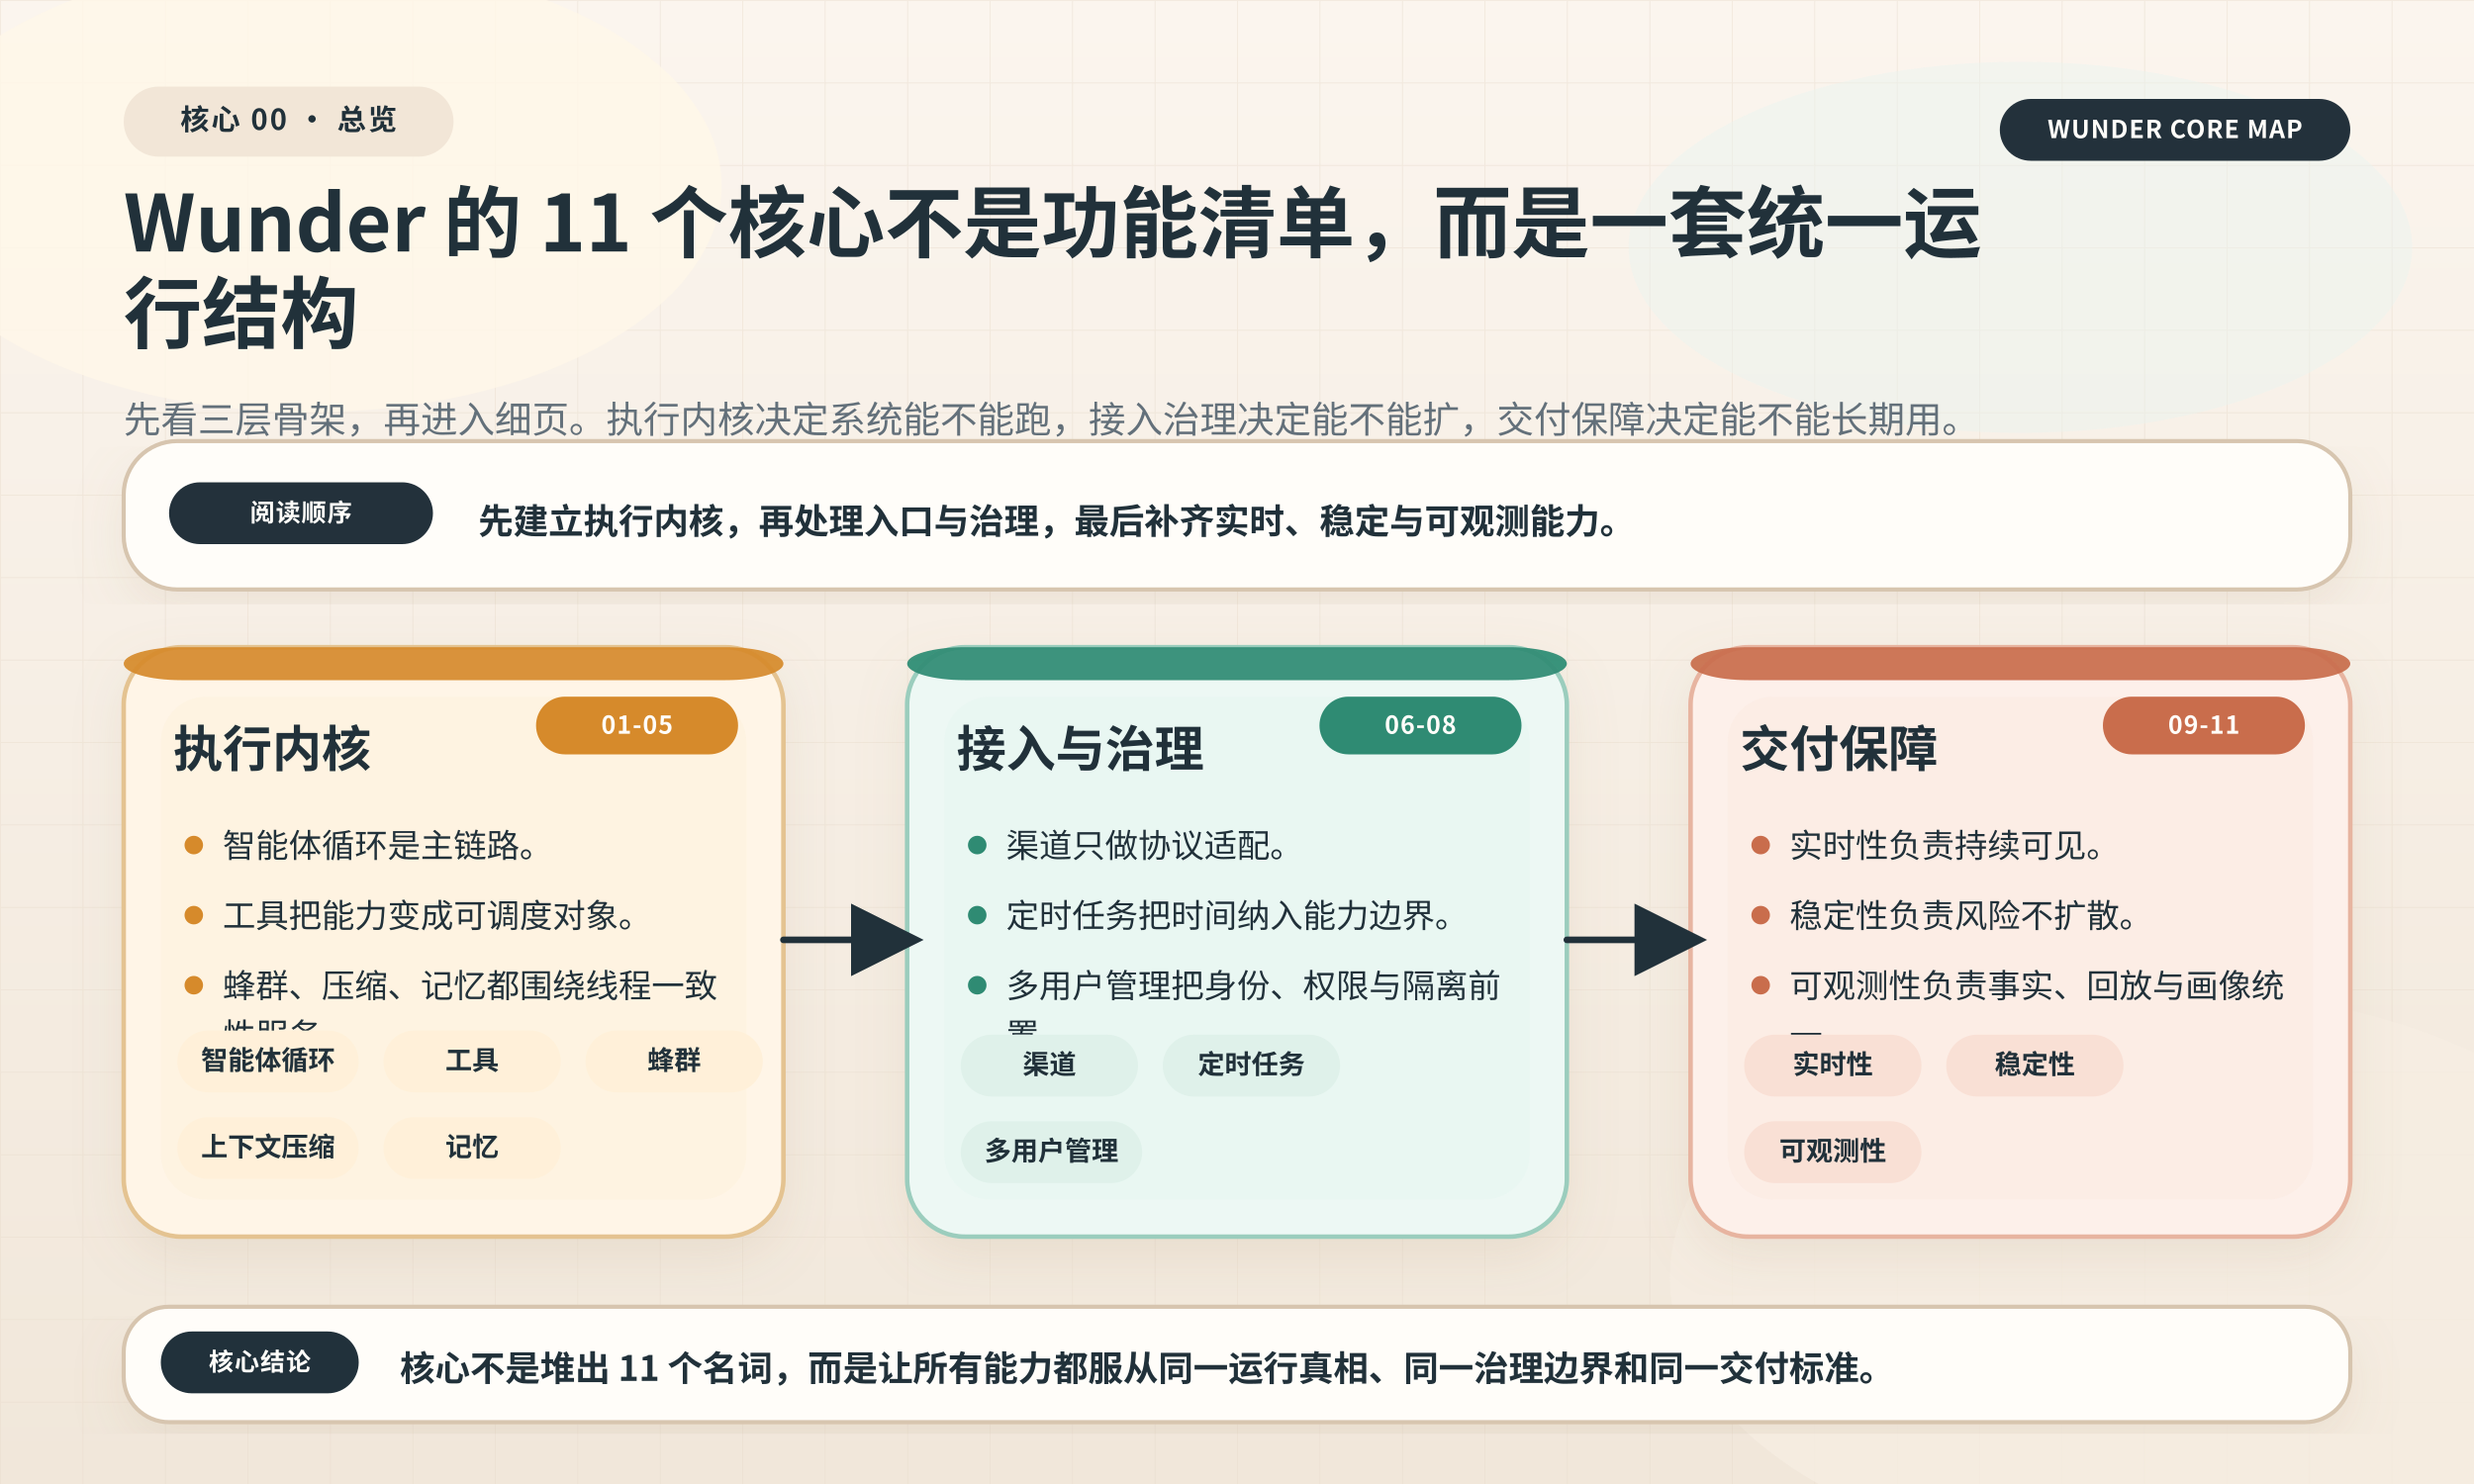
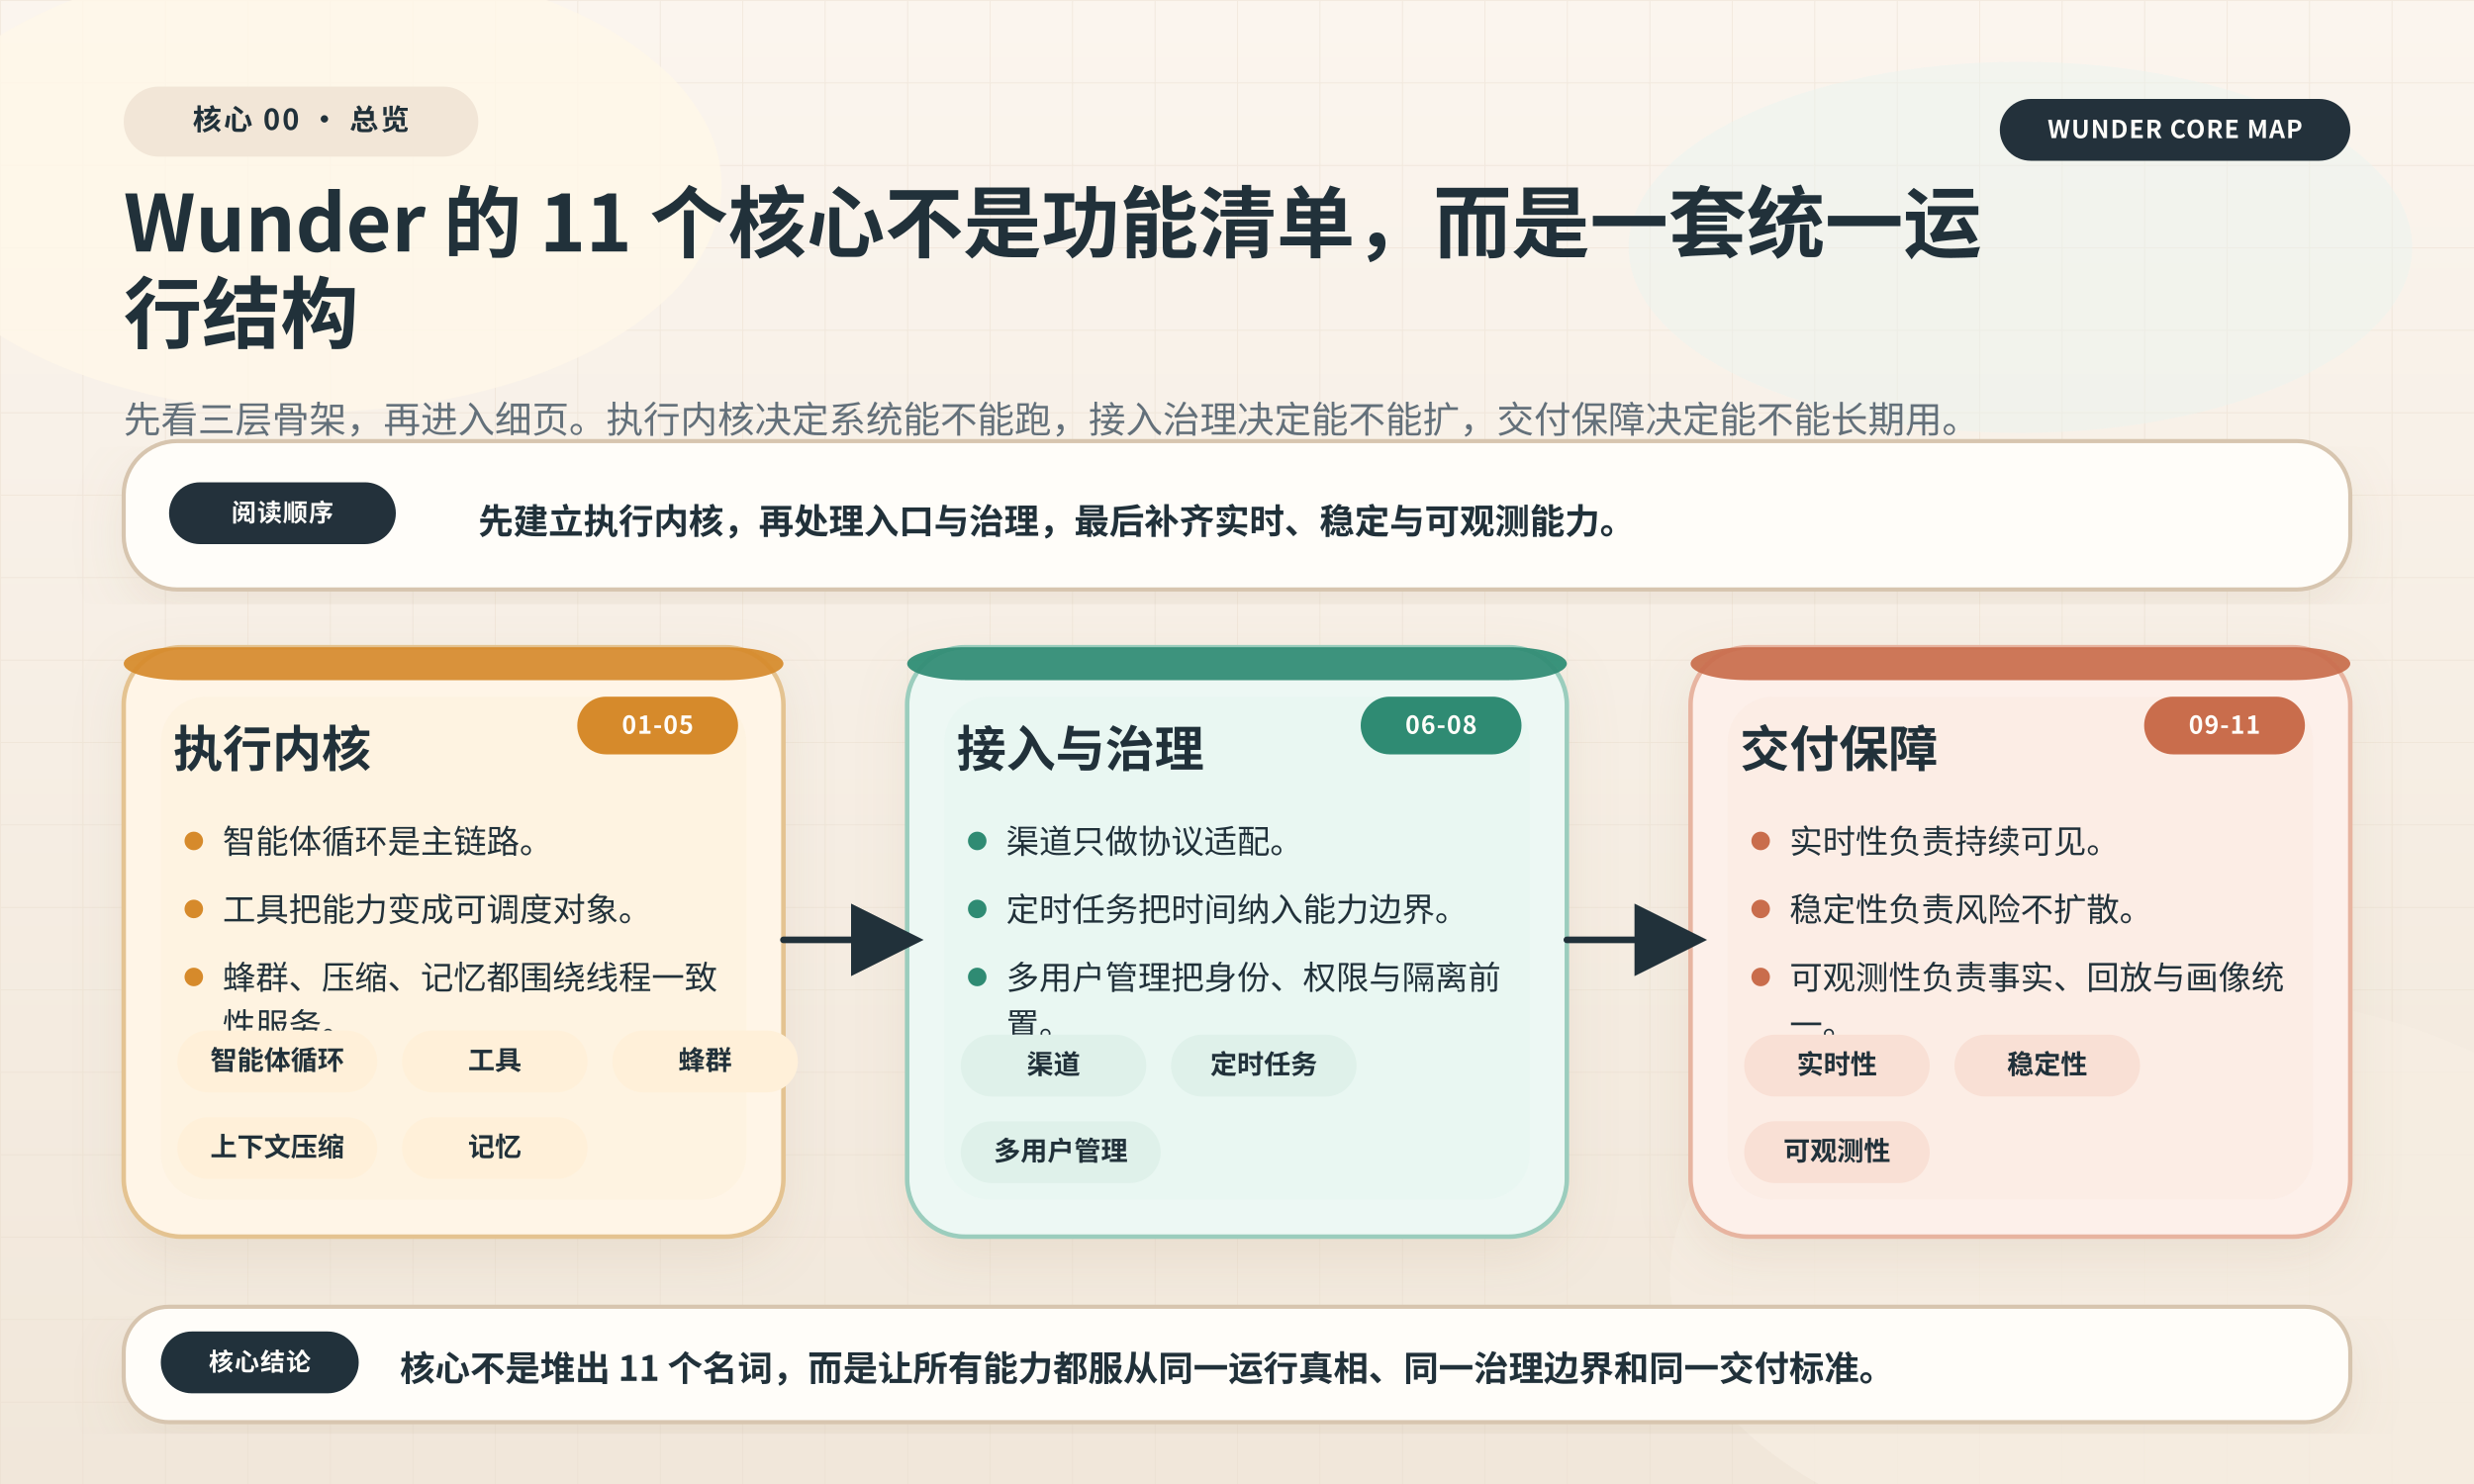
<svg xmlns="http://www.w3.org/2000/svg" width="1200" height="720" viewBox="0 0 1200 720">
  <style>
  .title { font: 700 38px "Microsoft YaHei", "PingFang SC", "Noto Sans CJK SC", sans-serif; fill: #21313A; }
  .subtitle { font: 400 18px "Microsoft YaHei", "PingFang SC", "Noto Sans CJK SC", sans-serif; fill: #63707A; }
  .eyebrow { font: 700 14px "Microsoft YaHei", "PingFang SC", "Noto Sans CJK SC", sans-serif; fill: #21313A; letter-spacing: 1px; }
  .badge { font: 700 13px "Microsoft YaHei", "PingFang SC", "Noto Sans CJK SC", sans-serif; fill: #21313A; }
  .card-title { font: 700 24px "Microsoft YaHei", "PingFang SC", "Noto Sans CJK SC", sans-serif; fill: #21313A; }
  .card-body { font: 400 16px "Microsoft YaHei", "PingFang SC", "Noto Sans CJK SC", sans-serif; fill: #21313A; }
  .small { font: 400 14px "Microsoft YaHei", "PingFang SC", "Noto Sans CJK SC", sans-serif; fill: #63707A; }
  .center-title { font: 700 26px "Microsoft YaHei", "PingFang SC", "Noto Sans CJK SC", sans-serif; fill: #21313A; }
  .center-body { font: 400 16px "Microsoft YaHei", "PingFang SC", "Noto Sans CJK SC", sans-serif; fill: #21313A; }
  .ribbon { font: 700 17px "Microsoft YaHei", "PingFang SC", "Noto Sans CJK SC", sans-serif; fill: #21313A; }
  .tag { font: 700 12px "Microsoft YaHei", "PingFang SC", "Noto Sans CJK SC", sans-serif; fill: #FFFDF9; letter-spacing: 0.5px; }
  .flow { stroke: #21313A; stroke-width: 3.2; fill: none; stroke-linecap: round; stroke-linejoin: round; marker-end: url(#arrow); }
  .flow-soft { stroke: #63707A; stroke-width: 2.6; fill: none; stroke-linecap: round; stroke-linejoin: round; marker-end: url(#arrow-soft); }
  .dash { stroke-dasharray: 8 8; }
</style>
  <defs>
    <linearGradient id="bg-grad" x1="0" y1="0" x2="0" y2="1">
      <stop offset="0%" stop-color="#FBF5EE" />
      <stop offset="100%" stop-color="#F1E7DA" />
    </linearGradient>
    <filter id="shadow" x="-10%" y="-10%" width="120%" height="120%">
      <feDropShadow dx="0" dy="10" stdDeviation="12" flood-color="#B39C82" flood-opacity="0.16" />
    </filter>
    <pattern id="grid" width="40" height="40" patternUnits="userSpaceOnUse">
      <path d="M 40 0 L 0 0 0 40" fill="none" stroke="#E8DCCD" stroke-width="1" />
    </pattern>
    <marker id="arrow" markerWidth="11" markerHeight="11" refX="8.5" refY="5.5" orient="auto">
      <path d="M0,0 L11,5.5 L0,11 z" fill="#21313A" />
    </marker>
    <marker id="arrow-soft" markerWidth="10" markerHeight="10" refX="8" refY="5" orient="auto">
      <path d="M0,0 L10,5 L0,10 z" fill="#63707A" />
    </marker>
  </defs>
  <rect x="0" y="0" width="1200" height="720" fill="url(#bg-grad)" />
  <rect x="0" y="0" width="1200" height="720" fill="url(#grid)" opacity="0.45" />
  <ellipse cx="150" cy="90" rx="200" ry="110" fill="#FFF7E8" opacity="0.8" />
  <ellipse cx="1050" cy="620" rx="240" ry="140" fill="#F7EEE3" opacity="0.7" />
  <ellipse cx="980" cy="120" rx="190" ry="90" fill="#E8F4F0" opacity="0.45" />
-   <rect x="60" y="42" width="160" height="34" rx="17" ry="17" fill="#F2E6D7" />
-   <text x="140.0" y="63.0" class="eyebrow" text-anchor="middle" fill="#21313A">核心 00 · 总览</text>
+   <rect x="60" y="42" width="172" height="34" rx="17" ry="17" fill="#F2E6D7" />
+   <text x="146.0" y="63.0" class="eyebrow" text-anchor="middle" fill="#21313A">核心 00 · 总览</text>
  <text x="60" y="122" class="title" text-anchor="start">
    <tspan x="60" dy="0">Wunder 的 11 个核心不是功能清单，而是一套统一运</tspan>
    <tspan x="60" dy="44">行结构</tspan>
  </text>
  <text x="60" y="210" class="subtitle" text-anchor="start">
    <tspan x="60" dy="0">先看三层骨架，再进入细页。执行内核决定系统能不能跑，接入治理决定能不能扩，交付保障决定能不能长期用。</tspan>
  </text>
  <rect x="970" y="48" width="170" height="30" rx="15" ry="15" fill="#23313B" />
  <text x="1055.0" y="67.0" class="tag" text-anchor="middle" fill="#FFFDF9">WUNDER CORE MAP</text>
  <rect x="60" y="214" width="1080" height="72" rx="26" ry="26" fill="#FFFDF9" stroke="#D7C5AF" stroke-width="2" filter="url(#shadow)" />
-   <rect x="82" y="234" width="128" height="30" rx="15" ry="15" fill="#23313B" />
-   <text x="146.0" y="253.0" class="tag" text-anchor="middle" fill="#FFFDF9">阅读顺序</text>
+   <rect x="82" y="234" width="110" height="30" rx="15" ry="15" fill="#23313B" />
+   <text x="137.0" y="253.0" class="tag" text-anchor="middle" fill="#FFFDF9">阅读顺序</text>
  <text x="232" y="259" class="ribbon" text-anchor="start">
    <tspan x="232" dy="0">先建立执行内核，再处理入口与治理，最后补齐实时、稳定与可观测能力。</tspan>
  </text>
  <g filter="url(#shadow)">
    <rect x="60" y="314" width="320" height="286" rx="28" ry="28" fill="#FFF5E7" stroke="#E4C391" stroke-width="2.2" />
    <rect x="60" y="314" width="320" height="16" rx="28" ry="28" fill="#D68A2B" opacity="0.92" />
    <rect x="78" y="338" width="284" height="244" rx="22" ry="22" fill="#FDF1DD" opacity="0.58" />
  </g>
-   <rect x="260" y="338" width="98" height="28" rx="14" ry="14" fill="#D68A2B" />
-   <text x="309.0" y="356.0" class="tag" text-anchor="middle" fill="#FFFDF9">01-05</text>
-   <text x="84" y="372" class="card-title" text-anchor="start">
+   <rect x="280" y="338" width="78" height="28" rx="14" ry="14" fill="#D68A2B" />
+   <text x="319.0" y="356.0" class="tag" text-anchor="middle" fill="#FFFDF9">01-05</text>
+   <text x="84" y="372" class="card-title" text-anchor="start" style="font-size:24px">
    <tspan x="84" dy="0">执行内核</tspan>
  </text>
-   <circle cx="94" cy="410" r="4.5" fill="#D68A2B" />
-   <text x="108" y="416" class="card-body" text-anchor="start">
+   <circle cx="94" cy="408" r="4.5" fill="#D68A2B" />
+   <text x="108" y="414" class="card-body" text-anchor="start" style="font-size:16px">
    <tspan x="108" dy="0">智能体循环是主链路。</tspan>
  </text>
-   <circle cx="94" cy="444" r="4.5" fill="#D68A2B" />
-   <text x="108" y="450" class="card-body" text-anchor="start">
+   <circle cx="94" cy="441" r="4.5" fill="#D68A2B" />
+   <text x="108" y="447" class="card-body" text-anchor="start" style="font-size:16px">
    <tspan x="108" dy="0">工具把能力变成可调度对象。</tspan>
  </text>
-   <circle cx="94" cy="478" r="4.5" fill="#D68A2B" />
-   <text x="108" y="484" class="card-body" text-anchor="start">
+   <circle cx="94" cy="474" r="4.5" fill="#D68A2B" />
+   <text x="108" y="480" class="card-body" text-anchor="start" style="font-size:16px">
    <tspan x="108" dy="0">蜂群、压缩、记忆都围绕线程一致</tspan>
-     <tspan x="108" dy="24">性服务。</tspan>
+     <tspan x="108" dy="23">性服务。</tspan>
  </text>
-   <rect x="86" y="500" width="88" height="30" rx="15" ry="15" fill="#FFF0D9" />
-   <text x="130.0" y="519.0" class="badge" text-anchor="middle" fill="#21313A">智能体循环</text>
-   <rect x="186" y="500" width="86" height="30" rx="15" ry="15" fill="#FFF0D9" />
-   <text x="229.0" y="519.0" class="badge" text-anchor="middle" fill="#21313A">工具</text>
-   <rect x="284" y="500" width="86" height="30" rx="15" ry="15" fill="#FFF0D9" />
-   <text x="327.0" y="519.0" class="badge" text-anchor="middle" fill="#21313A">蜂群</text>
-   <rect x="86" y="542" width="88" height="30" rx="15" ry="15" fill="#FFF0D9" />
-   <text x="130.0" y="561.0" class="badge" text-anchor="middle" fill="#21313A">上下文压缩</text>
-   <rect x="186" y="542" width="86" height="30" rx="15" ry="15" fill="#FFF0D9" />
-   <text x="229.0" y="561.0" class="badge" text-anchor="middle" fill="#21313A">记忆</text>
+   <rect x="86" y="500" width="97" height="30" rx="15" ry="15" fill="#FFF0D9" />
+   <text x="134.5" y="519.0" class="badge" text-anchor="middle" fill="#21313A">智能体循环</text>
+   <rect x="195" y="500" width="90" height="30" rx="15" ry="15" fill="#FFF0D9" />
+   <text x="240.0" y="519.0" class="badge" text-anchor="middle" fill="#21313A">工具</text>
+   <rect x="297" y="500" width="90" height="30" rx="15" ry="15" fill="#FFF0D9" />
+   <text x="342.0" y="519.0" class="badge" text-anchor="middle" fill="#21313A">蜂群</text>
+   <rect x="86" y="542" width="97" height="30" rx="15" ry="15" fill="#FFF0D9" />
+   <text x="134.5" y="561.0" class="badge" text-anchor="middle" fill="#21313A">上下文压缩</text>
+   <rect x="195" y="542" width="90" height="30" rx="15" ry="15" fill="#FFF0D9" />
+   <text x="240.0" y="561.0" class="badge" text-anchor="middle" fill="#21313A">记忆</text>
  <g filter="url(#shadow)">
    <rect x="440" y="314" width="320" height="286" rx="28" ry="28" fill="#EDF8F4" stroke="#9BCDBD" stroke-width="2.2" />
    <rect x="440" y="314" width="320" height="16" rx="28" ry="28" fill="#2F8B73" opacity="0.92" />
    <rect x="458" y="338" width="284" height="244" rx="22" ry="22" fill="#E7F6F1" opacity="0.58" />
  </g>
-   <rect x="640" y="338" width="98" height="28" rx="14" ry="14" fill="#2F8B73" />
-   <text x="689.0" y="356.0" class="tag" text-anchor="middle" fill="#FFFDF9">06-08</text>
-   <text x="464" y="372" class="card-title" text-anchor="start">
+   <rect x="660" y="338" width="78" height="28" rx="14" ry="14" fill="#2F8B73" />
+   <text x="699.0" y="356.0" class="tag" text-anchor="middle" fill="#FFFDF9">06-08</text>
+   <text x="464" y="372" class="card-title" text-anchor="start" style="font-size:24px">
    <tspan x="464" dy="0">接入与治理</tspan>
  </text>
-   <circle cx="474" cy="410" r="4.5" fill="#2F8B73" />
-   <text x="488" y="416" class="card-body" text-anchor="start">
+   <circle cx="474" cy="408" r="4.5" fill="#2F8B73" />
+   <text x="488" y="414" class="card-body" text-anchor="start" style="font-size:16px">
    <tspan x="488" dy="0">渠道只做协议适配。</tspan>
  </text>
-   <circle cx="474" cy="444" r="4.5" fill="#2F8B73" />
-   <text x="488" y="450" class="card-body" text-anchor="start">
+   <circle cx="474" cy="441" r="4.5" fill="#2F8B73" />
+   <text x="488" y="447" class="card-body" text-anchor="start" style="font-size:16px">
    <tspan x="488" dy="0">定时任务把时间纳入能力边界。</tspan>
  </text>
-   <circle cx="474" cy="478" r="4.5" fill="#2F8B73" />
-   <text x="488" y="484" class="card-body" text-anchor="start">
+   <circle cx="474" cy="474" r="4.5" fill="#2F8B73" />
+   <text x="488" y="480" class="card-body" text-anchor="start" style="font-size:16px">
    <tspan x="488" dy="0">多用户管理把身份、权限与隔离前</tspan>
-     <tspan x="488" dy="24">置。</tspan>
+     <tspan x="488" dy="23">置。</tspan>
  </text>
-   <rect x="466" y="502" width="86" height="30" rx="15" ry="15" fill="#DFF1EA" />
-   <text x="509.0" y="521.0" class="badge" text-anchor="middle" fill="#21313A">渠道</text>
-   <rect x="564" y="502" width="86" height="30" rx="15" ry="15" fill="#DFF1EA" />
-   <text x="607.0" y="521.0" class="badge" text-anchor="middle" fill="#21313A">定时任务</text>
-   <rect x="466" y="544" width="88" height="30" rx="15" ry="15" fill="#DFF1EA" />
-   <text x="510.0" y="563.0" class="badge" text-anchor="middle" fill="#21313A">多用户管理</text>
+   <rect x="466" y="502" width="90" height="30" rx="15" ry="15" fill="#DFF1EA" />
+   <text x="511.0" y="521.0" class="badge" text-anchor="middle" fill="#21313A">渠道</text>
+   <rect x="568" y="502" width="90" height="30" rx="15" ry="15" fill="#DFF1EA" />
+   <text x="613.0" y="521.0" class="badge" text-anchor="middle" fill="#21313A">定时任务</text>
+   <rect x="466" y="544" width="97" height="30" rx="15" ry="15" fill="#DFF1EA" />
+   <text x="514.5" y="563.0" class="badge" text-anchor="middle" fill="#21313A">多用户管理</text>
  <g filter="url(#shadow)">
    <rect x="820" y="314" width="320" height="286" rx="28" ry="28" fill="#FDF0EA" stroke="#E7B4A0" stroke-width="2.2" />
    <rect x="820" y="314" width="320" height="16" rx="28" ry="28" fill="#C96D4C" opacity="0.92" />
    <rect x="838" y="338" width="284" height="244" rx="22" ry="22" fill="#FBEAE2" opacity="0.58" />
  </g>
-   <rect x="1020" y="338" width="98" height="28" rx="14" ry="14" fill="#C96D4C" />
-   <text x="1069.0" y="356.0" class="tag" text-anchor="middle" fill="#FFFDF9">09-11</text>
-   <text x="844" y="372" class="card-title" text-anchor="start">
+   <rect x="1040" y="338" width="78" height="28" rx="14" ry="14" fill="#C96D4C" />
+   <text x="1079.0" y="356.0" class="tag" text-anchor="middle" fill="#FFFDF9">09-11</text>
+   <text x="844" y="372" class="card-title" text-anchor="start" style="font-size:24px">
    <tspan x="844" dy="0">交付保障</tspan>
  </text>
-   <circle cx="854" cy="410" r="4.5" fill="#C96D4C" />
-   <text x="868" y="416" class="card-body" text-anchor="start">
+   <circle cx="854" cy="408" r="4.5" fill="#C96D4C" />
+   <text x="868" y="414" class="card-body" text-anchor="start" style="font-size:16px">
    <tspan x="868" dy="0">实时性负责持续可见。</tspan>
  </text>
-   <circle cx="854" cy="444" r="4.5" fill="#C96D4C" />
-   <text x="868" y="450" class="card-body" text-anchor="start">
+   <circle cx="854" cy="441" r="4.5" fill="#C96D4C" />
+   <text x="868" y="447" class="card-body" text-anchor="start" style="font-size:16px">
    <tspan x="868" dy="0">稳定性负责风险不扩散。</tspan>
  </text>
-   <circle cx="854" cy="478" r="4.5" fill="#C96D4C" />
-   <text x="868" y="484" class="card-body" text-anchor="start">
+   <circle cx="854" cy="474" r="4.5" fill="#C96D4C" />
+   <text x="868" y="480" class="card-body" text-anchor="start" style="font-size:16px">
    <tspan x="868" dy="0">可观测性负责事实、回放与画像统</tspan>
-     <tspan x="868" dy="24">一。</tspan>
+     <tspan x="868" dy="23">一。</tspan>
  </text>
-   <rect x="846" y="502" width="86" height="30" rx="15" ry="15" fill="#F9E0D5" />
-   <text x="889.0" y="521.0" class="badge" text-anchor="middle" fill="#21313A">实时性</text>
-   <rect x="944" y="502" width="86" height="30" rx="15" ry="15" fill="#F9E0D5" />
-   <text x="987.0" y="521.0" class="badge" text-anchor="middle" fill="#21313A">稳定性</text>
-   <rect x="846" y="544" width="86" height="30" rx="15" ry="15" fill="#F9E0D5" />
-   <text x="889.0" y="563.0" class="badge" text-anchor="middle" fill="#21313A">可观测性</text>
+   <rect x="846" y="502" width="90" height="30" rx="15" ry="15" fill="#F9E0D5" />
+   <text x="891.0" y="521.0" class="badge" text-anchor="middle" fill="#21313A">实时性</text>
+   <rect x="948" y="502" width="90" height="30" rx="15" ry="15" fill="#F9E0D5" />
+   <text x="993.0" y="521.0" class="badge" text-anchor="middle" fill="#21313A">稳定性</text>
+   <rect x="846" y="544" width="90" height="30" rx="15" ry="15" fill="#F9E0D5" />
+   <text x="891.0" y="563.0" class="badge" text-anchor="middle" fill="#21313A">可观测性</text>
  <path class="flow" d="M380,456 L440,456" />
  <path class="flow" d="M760,456 L820,456" />
  <rect x="60" y="634" width="1080" height="56" rx="22" ry="22" fill="#FFFDF9" stroke="#D7C5AF" stroke-width="2" filter="url(#shadow)" />
  <rect x="78" y="646" width="96" height="30" rx="15" ry="15" fill="#21313B" />
  <text x="126.0" y="665.0" class="tag" text-anchor="middle" fill="#FFFDF9">核心结论</text>
  <text x="194" y="670" class="ribbon" text-anchor="start">
    <tspan x="194" dy="0">核心不是堆出 11 个名词，而是让所有能力都服从同一运行真相、同一治理边界和同一交付标准。</tspan>
  </text>
</svg>
